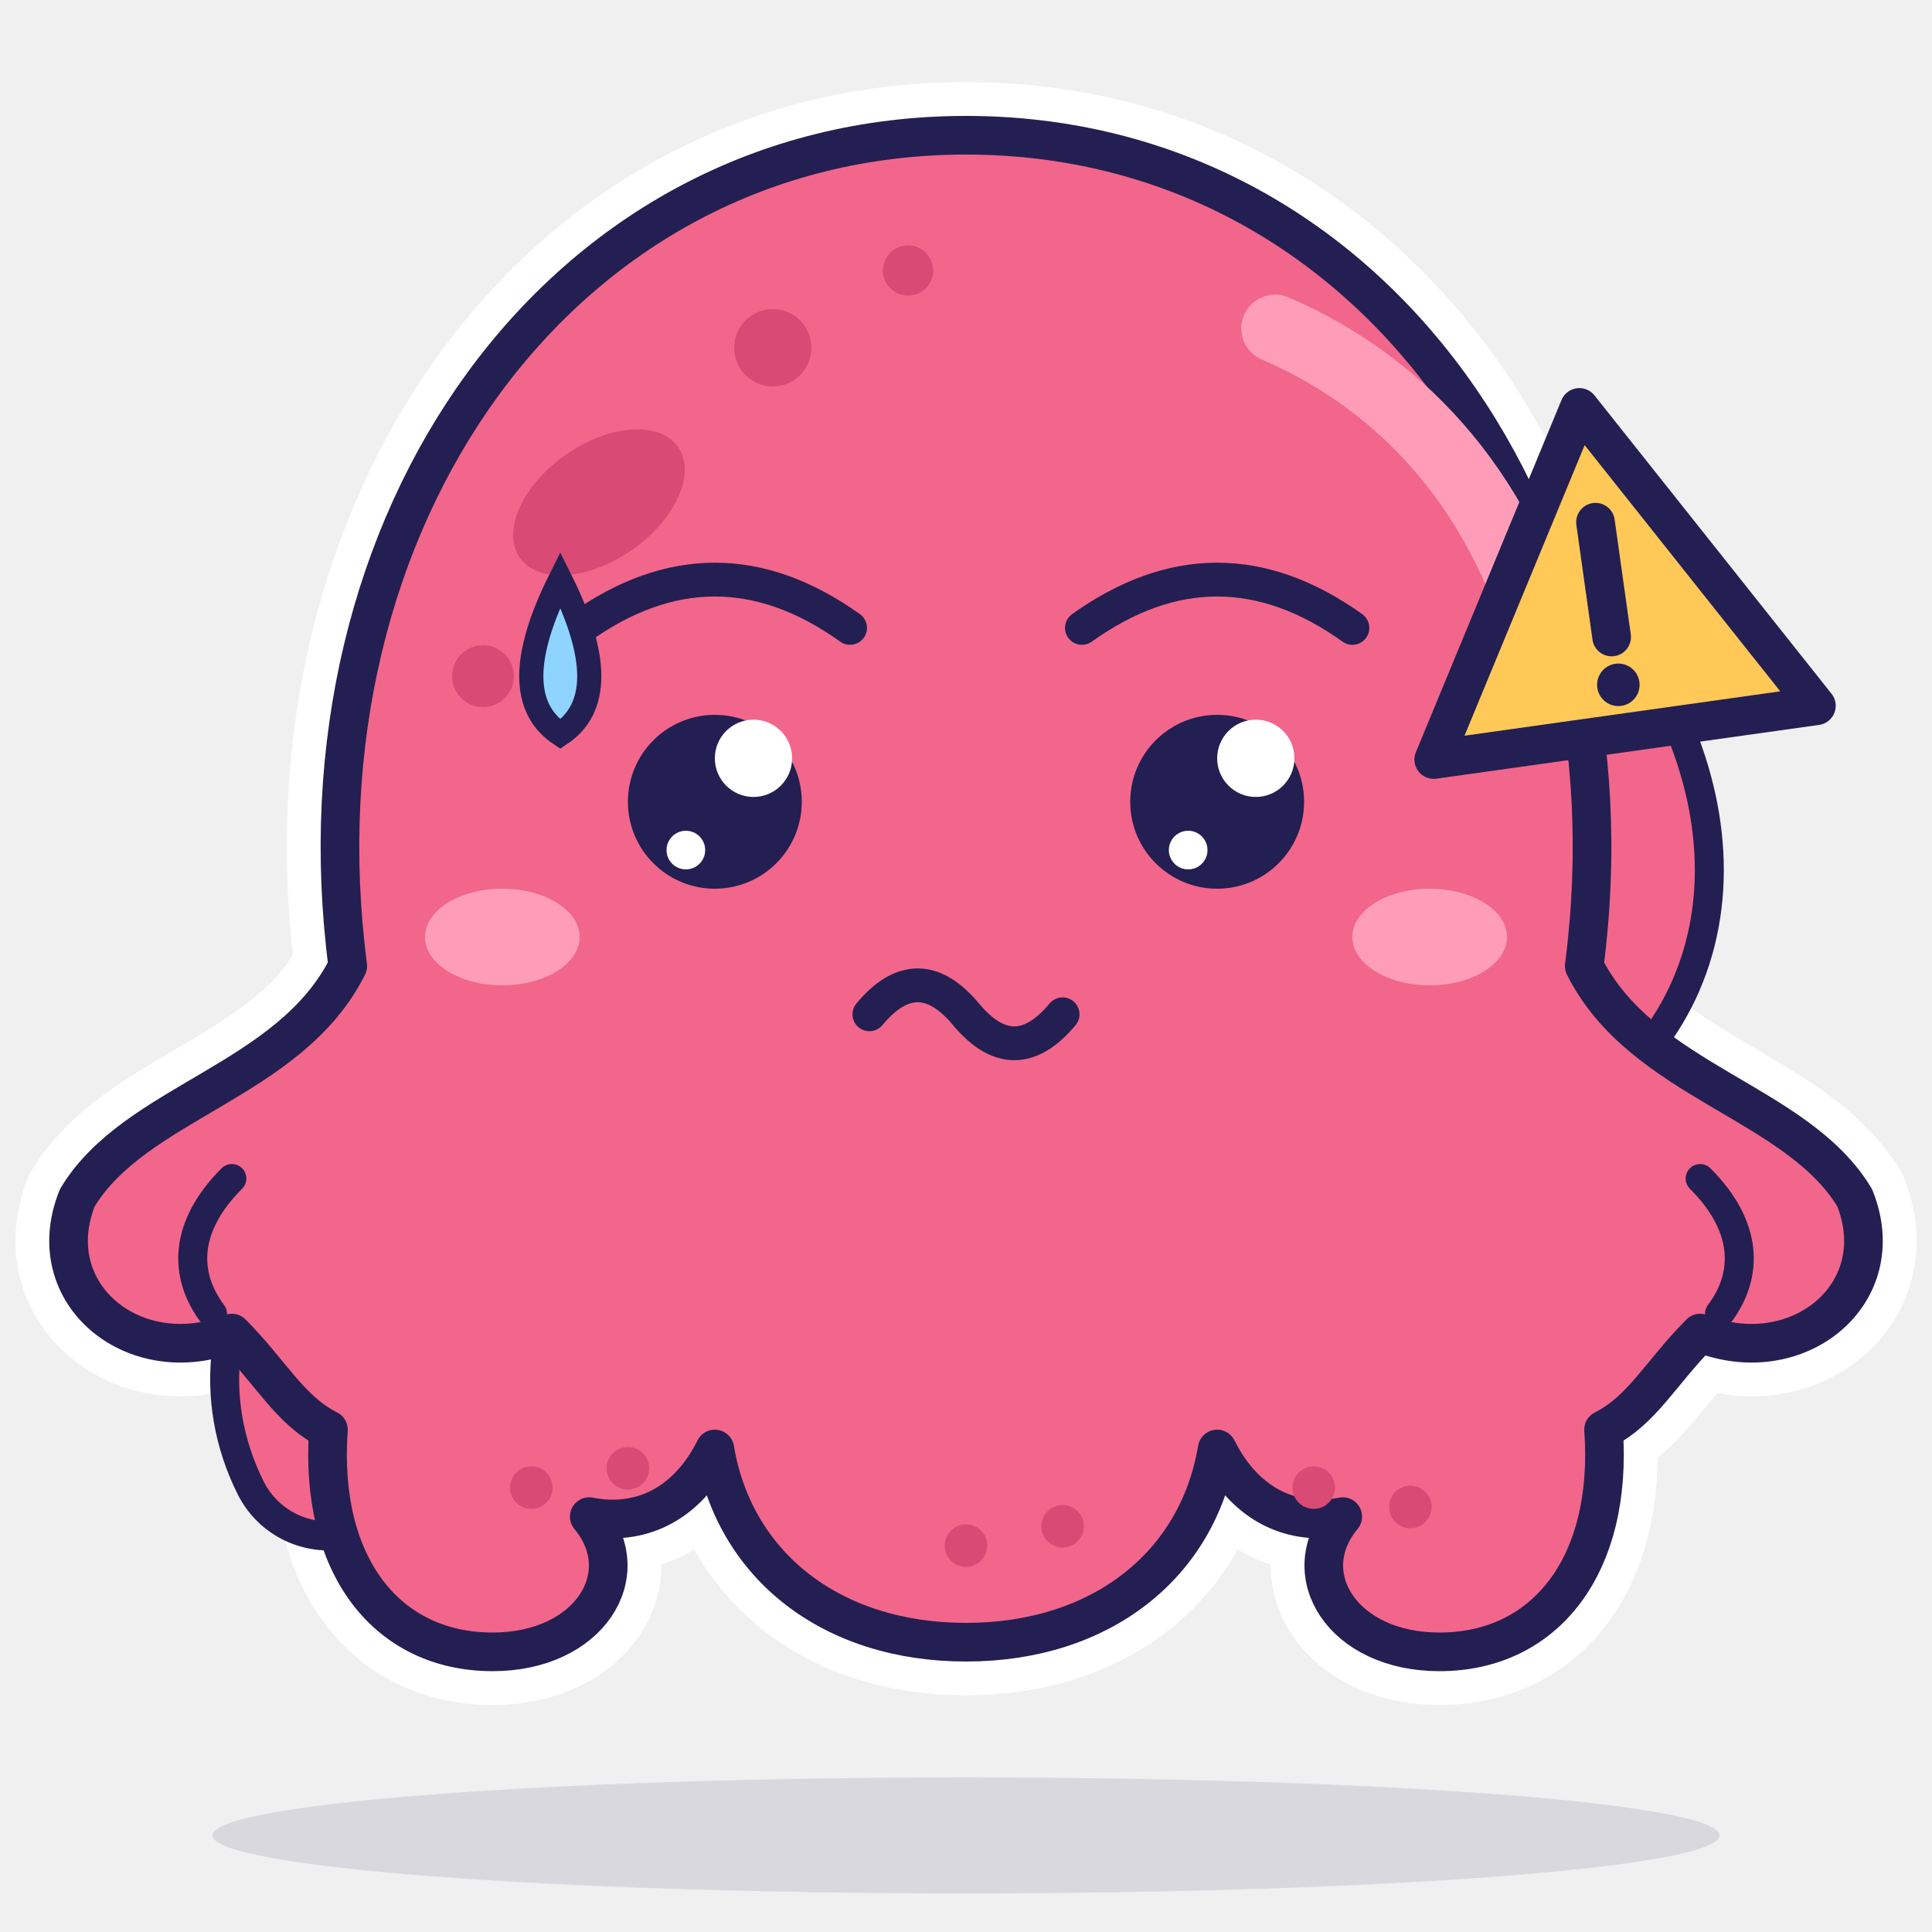
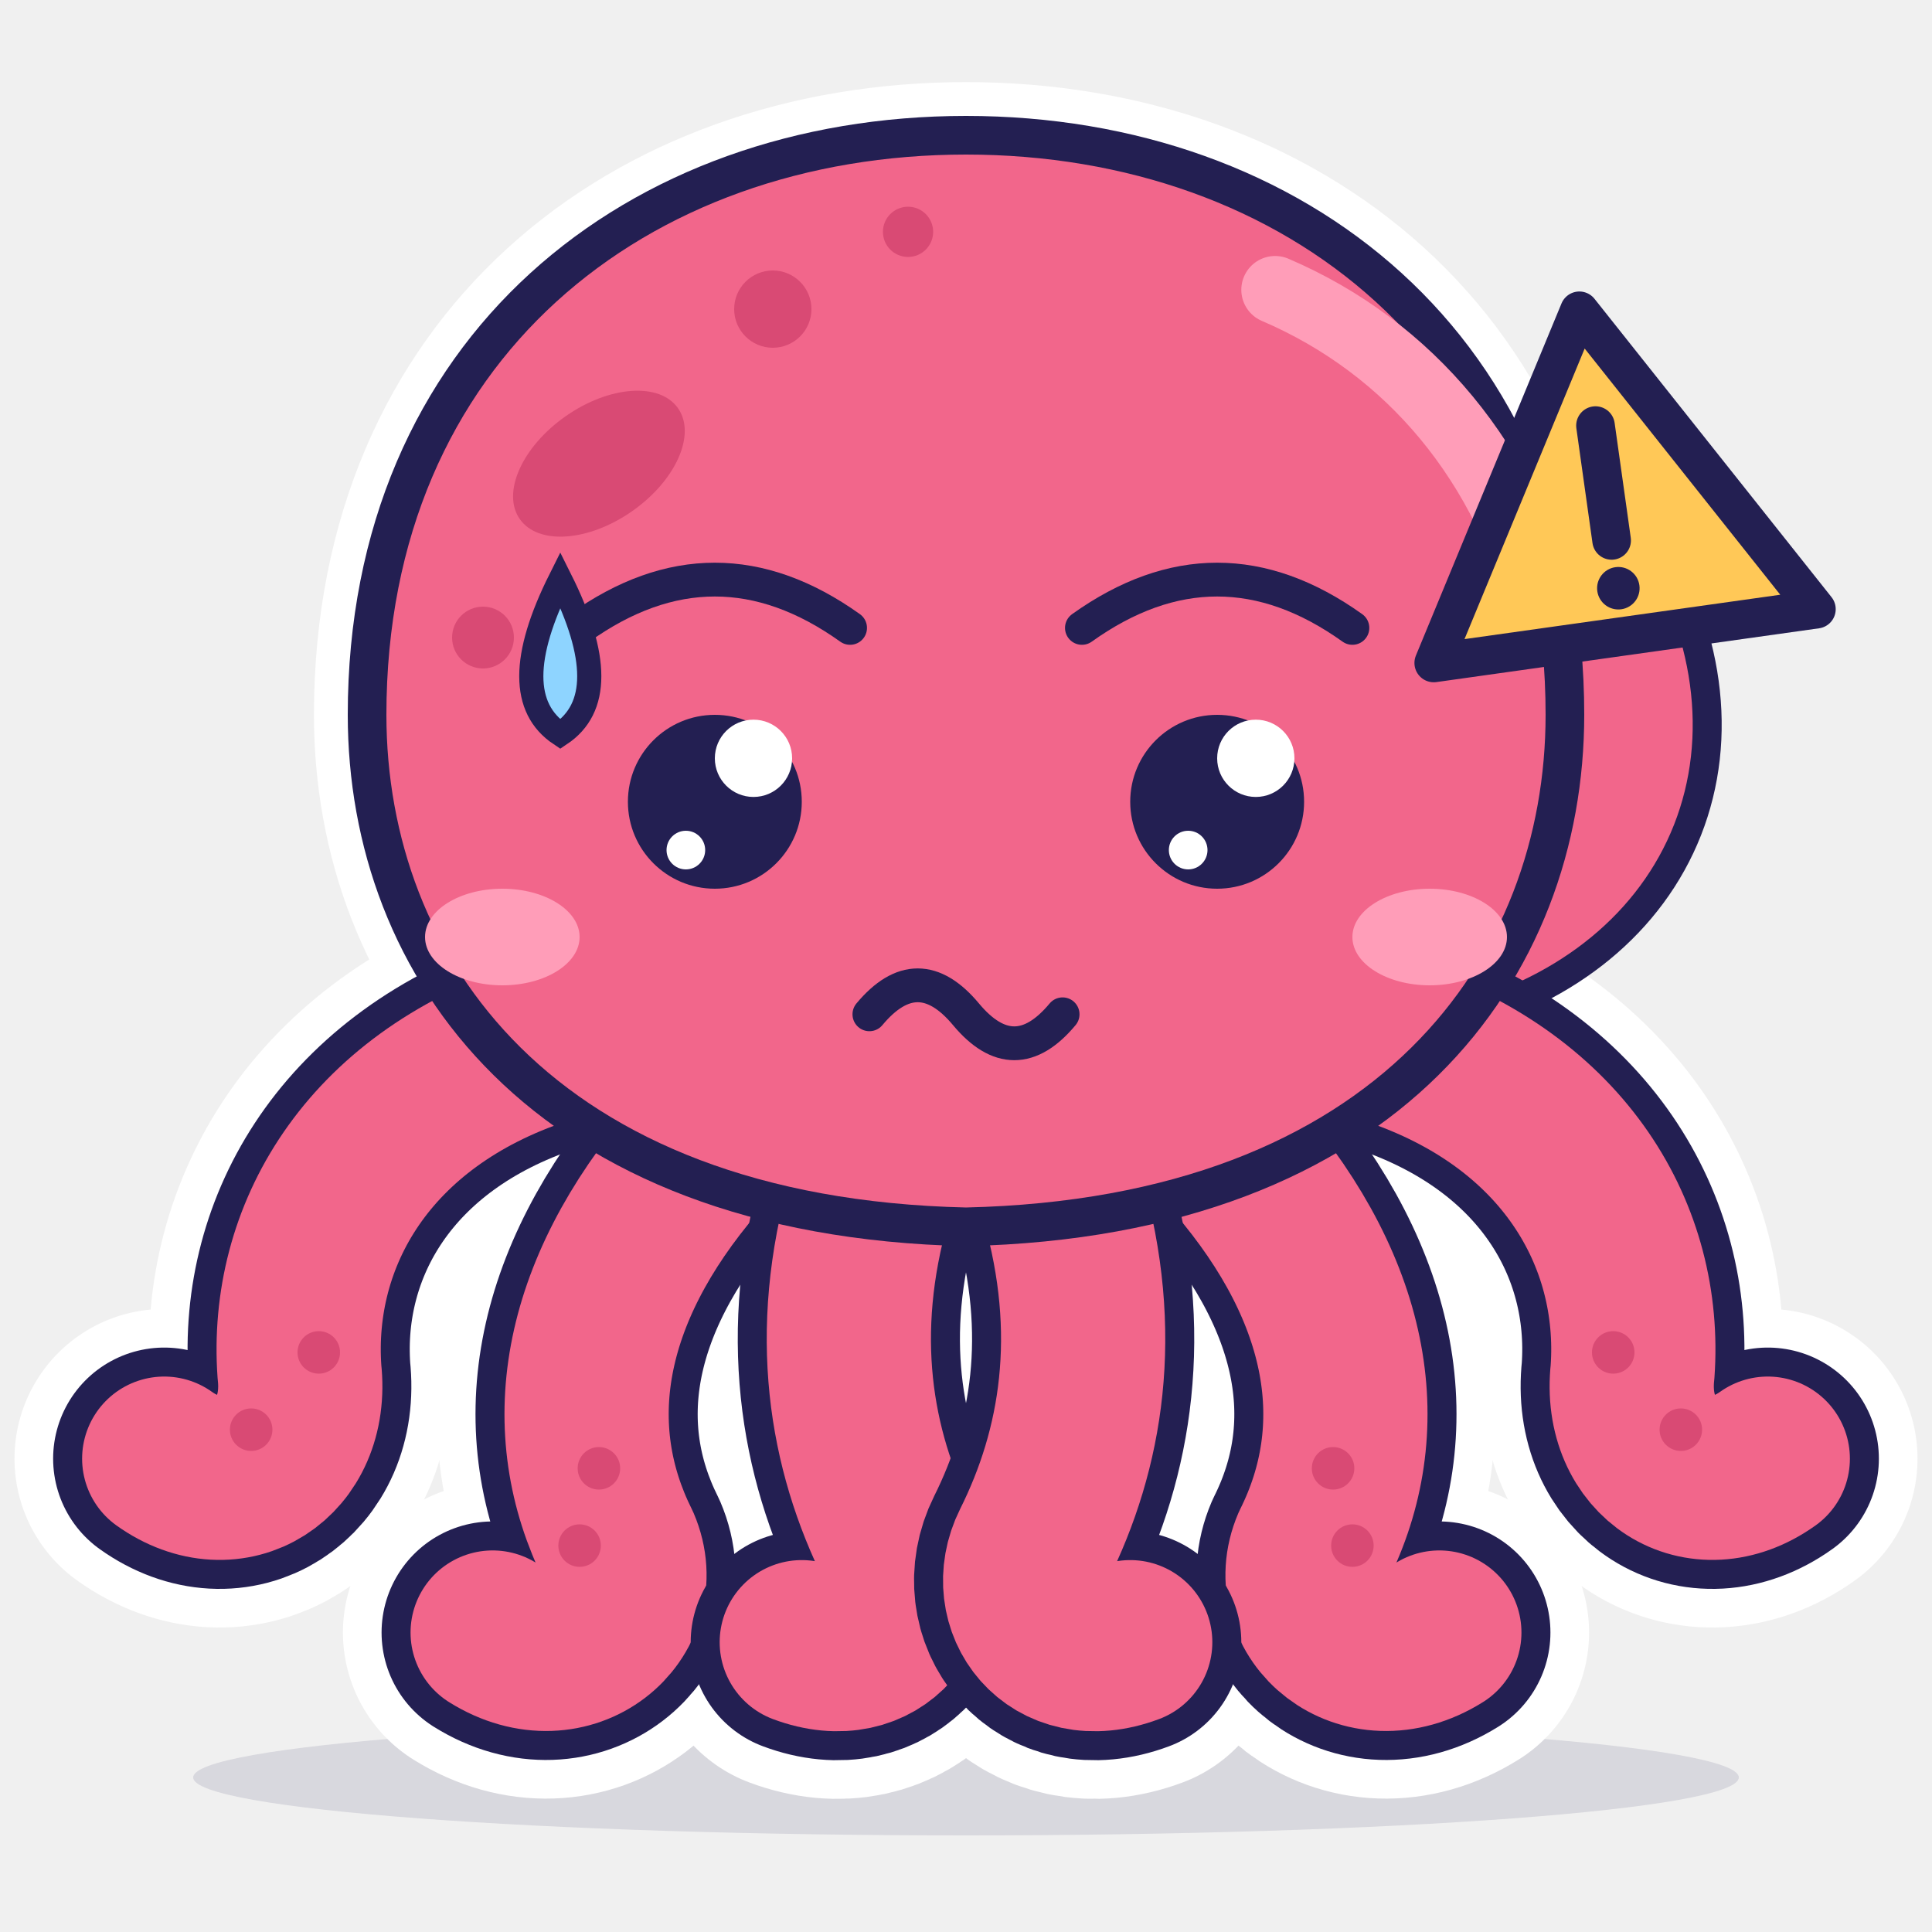
<svg xmlns="http://www.w3.org/2000/svg" viewBox="0 0 200 200" role="img" aria-label="Pouple the octopus">
-   <ellipse cx="100" cy="190" rx="78" ry="6" fill="#231F52" opacity=".12" />
-   <path d="M36 100 C30 54 58 14 100 14 C142 14 170 54 164 100 C170 112 186 114 192 124 C196 134 186 142 176 138 C172 142 170 146 166 148 C167 162 160 171 149 171 C139 171 134 163 139 157 C134 158 129 156 126 150 C124 162 114 170 100 170 C86 170 76 162 74 150 C71 156 66 158 61 157 C66 163 61 171 51 171 C40 171 33 162 34 148 C30 146 28 142 24 138 C14 142 4 134 8 124 C14 114 30 112 36 100 Z" fill="#fff" stroke="#fff" stroke-width="11" stroke-linejoin="round" />
-   <path d="M144 112 C164 110 172 96 166 80" fill="none" stroke="#231F52" stroke-width="21" stroke-linecap="round" stroke-linejoin="round" />
-   <path d="M144 112 C164 110 172 96 166 80" fill="none" stroke="#F2668B" stroke-width="15" stroke-linecap="round" stroke-linejoin="round" />
-   <path d="M56 122 C38 124 28 138 34 150" fill="none" stroke="#231F52" stroke-width="21" stroke-linecap="round" stroke-linejoin="round" />
-   <path d="M56 122 C38 124 28 138 34 150" fill="none" stroke="#F2668B" stroke-width="15" stroke-linecap="round" stroke-linejoin="round" />
-   <path d="M36 100 C30 54 58 14 100 14 C142 14 170 54 164 100 C170 112 186 114 192 124 C196 134 186 142 176 138 C172 142 170 146 166 148 C167 162 160 171 149 171 C139 171 134 163 139 157 C134 158 129 156 126 150 C124 162 114 170 100 170 C86 170 76 162 74 150 C71 156 66 158 61 157 C66 163 61 171 51 171 C40 171 33 162 34 148 C30 146 28 142 24 138 C14 142 4 134 8 124 C14 114 30 112 36 100 Z" fill="#F2668B" stroke="#231F52" stroke-width="4" stroke-linejoin="round" />
-   <path d="M176 122 C181 127 181 132 178 136" fill="none" stroke="#231F52" stroke-width="3" stroke-linecap="round" />
-   <path d="M24 122 C19 127 19 132 22 136" fill="none" stroke="#231F52" stroke-width="3" stroke-linecap="round" />
-   <path d="M132 34 C146 40 156 52 160 68" fill="none" stroke="#FF9DB8" stroke-width="7" stroke-linecap="round" />
-   <ellipse cx="62" cy="52" rx="10" ry="6" transform="rotate(-35 62 52)" fill="#D94A74" />
-   <circle cx="80" cy="36" r="4" fill="#D94A74" />
-   <circle cx="50" cy="70" r="3.2" fill="#D94A74" />
-   <circle cx="94" cy="28" r="2.6" fill="#D94A74" />
-   <circle cx="146" cy="156" r="2.2" fill="#D94A74" />
-   <circle cx="136" cy="154" r="2.2" fill="#D94A74" />
-   <circle cx="100" cy="160" r="2.2" fill="#D94A74" />
-   <circle cx="110" cy="158" r="2.2" fill="#D94A74" />
-   <circle cx="55" cy="154" r="2.2" fill="#D94A74" />
-   <circle cx="65" cy="152" r="2.2" fill="#D94A74" />
+   <ellipse cx="100" cy="184" rx="80" ry="6" fill="#231F52" opacity=".12" />
+   <path d="M56 108 C38 114 30 128 31 142 C32 151 24 156 17 151" fill="none" stroke="#fff" stroke-width="31" stroke-linecap="round" stroke-linejoin="round" />
+   <path d="M72 120 C60 134 58 148 64 160 C67 167 59 174 51 169" fill="none" stroke="#fff" stroke-width="31" stroke-linecap="round" stroke-linejoin="round" />
+   <path d="M90 124 C86 138 88 150 93 160 C96 166 91 173 83 170" fill="none" stroke="#fff" stroke-width="31" stroke-linecap="round" stroke-linejoin="round" />
+   <path d="M144 108 C162 114 170 128 169 142 C168 151 176 156 183 151" fill="none" stroke="#fff" stroke-width="31" stroke-linecap="round" stroke-linejoin="round" />
+   <path d="M128 120 C140 134 142 148 136 160 C133 167 141 174 149 169" fill="none" stroke="#fff" stroke-width="31" stroke-linecap="round" stroke-linejoin="round" />
+   <path d="M110 124 C114 138 112 150 107 160 C104 166 109 173 117 170" fill="none" stroke="#fff" stroke-width="31" stroke-linecap="round" stroke-linejoin="round" />
+   <path d="M38 74 C38 36 66 14 100 14 C134 14 162 36 162 74 C162 100 144 126 100 127 C56 126 38 100 38 74 Z" fill="#fff" stroke="#fff" stroke-width="11" stroke-linejoin="round" />
+   <path d="M142 98 C162 96 172 82 166 66" fill="none" stroke="#231F52" stroke-width="21" stroke-linecap="round" stroke-linejoin="round" />
+   <path d="M142 98 C162 96 172 82 166 66" fill="none" stroke="#F2668B" stroke-width="15" stroke-linecap="round" stroke-linejoin="round" />
+   <path d="M56 108 C38 114 30 128 31 142 C32 151 24 156 17 151" fill="none" stroke="#231F52" stroke-width="23" stroke-linecap="round" stroke-linejoin="round" />
+   <path d="M56 108 C38 114 30 128 31 142 C32 151 24 156 17 151" fill="none" stroke="#F2668B" stroke-width="17" stroke-linecap="round" stroke-linejoin="round" />
+   <path d="M72 120 C60 134 58 148 64 160 C67 167 59 174 51 169" fill="none" stroke="#231F52" stroke-width="23" stroke-linecap="round" stroke-linejoin="round" />
+   <path d="M72 120 C60 134 58 148 64 160 C67 167 59 174 51 169" fill="none" stroke="#F2668B" stroke-width="17" stroke-linecap="round" stroke-linejoin="round" />
+   <path d="M90 124 C86 138 88 150 93 160 C96 166 91 173 83 170" fill="none" stroke="#231F52" stroke-width="23" stroke-linecap="round" stroke-linejoin="round" />
+   <path d="M90 124 C86 138 88 150 93 160 C96 166 91 173 83 170" fill="none" stroke="#F2668B" stroke-width="17" stroke-linecap="round" stroke-linejoin="round" />
+   <path d="M144 108 C162 114 170 128 169 142 C168 151 176 156 183 151" fill="none" stroke="#231F52" stroke-width="23" stroke-linecap="round" stroke-linejoin="round" />
+   <path d="M144 108 C162 114 170 128 169 142 C168 151 176 156 183 151" fill="none" stroke="#F2668B" stroke-width="17" stroke-linecap="round" stroke-linejoin="round" />
+   <path d="M128 120 C140 134 142 148 136 160 C133 167 141 174 149 169" fill="none" stroke="#231F52" stroke-width="23" stroke-linecap="round" stroke-linejoin="round" />
+   <path d="M128 120 C140 134 142 148 136 160 C133 167 141 174 149 169" fill="none" stroke="#F2668B" stroke-width="17" stroke-linecap="round" stroke-linejoin="round" />
+   <path d="M110 124 C114 138 112 150 107 160 C104 166 109 173 117 170" fill="none" stroke="#231F52" stroke-width="23" stroke-linecap="round" stroke-linejoin="round" />
+   <path d="M110 124 C114 138 112 150 107 160 C104 166 109 173 117 170" fill="none" stroke="#F2668B" stroke-width="17" stroke-linecap="round" stroke-linejoin="round" />
+   <path d="M38 74 C38 36 66 14 100 14 C134 14 162 36 162 74 C162 100 144 126 100 127 C56 126 38 100 38 74 Z" fill="#F2668B" stroke="#231F52" stroke-width="4" stroke-linejoin="round" />
+   <path d="M132 30 C146 36 156 48 160 64" fill="none" stroke="#FF9DB8" stroke-width="7" stroke-linecap="round" />
+   <ellipse cx="62" cy="48" rx="10" ry="6" transform="rotate(-35 62 48)" fill="#D94A74" />
+   <circle cx="80" cy="32" r="4" fill="#D94A74" />
+   <circle cx="50" cy="66" r="3.2" fill="#D94A74" />
+   <circle cx="94" cy="24" r="2.6" fill="#D94A74" />
+   <circle cx="26" cy="148" r="2.2" fill="#D94A74" />
+   <circle cx="33" cy="140" r="2.2" fill="#D94A74" />
+   <circle cx="174" cy="148" r="2.2" fill="#D94A74" />
+   <circle cx="167" cy="140" r="2.2" fill="#D94A74" />
+   <circle cx="60" cy="160" r="2.2" fill="#D94A74" />
+   <circle cx="62" cy="152" r="2.2" fill="#D94A74" />
+   <circle cx="140" cy="160" r="2.2" fill="#D94A74" />
+   <circle cx="138" cy="152" r="2.2" fill="#D94A74" />
  <g transform="translate(0 -15)">
    <ellipse cx="52" cy="112" rx="8" ry="5" fill="#FF9DB8" />
    <ellipse cx="148" cy="112" rx="8" ry="5" fill="#FF9DB8" />
    <circle cx="74" cy="98" r="9" fill="#231F52" />
    <circle cx="126" cy="98" r="9" fill="#231F52" />
    <circle cx="78" cy="93.5" r="4" fill="#fff" />
    <circle cx="130" cy="93.5" r="4" fill="#fff" />
    <circle cx="71" cy="103" r="2" fill="#fff" />
    <circle cx="123" cy="103" r="2" fill="#fff" />
    <path d="M60 80 Q74 70 88 80" fill="none" stroke="#231F52" stroke-width="3.5" stroke-linecap="round" />
    <path d="M112 80 Q126 70 140 80" fill="none" stroke="#231F52" stroke-width="3.5" stroke-linecap="round" />
    <path d="M90 120 Q95 114 100 120 T110 120" fill="none" stroke="#231F52" stroke-width="3.5" stroke-linecap="round" />
  </g>
-   <g transform="translate(146 40) rotate(-8 20 20)">
+   <g transform="translate(146 30) rotate(-8 20 20)">
    <path d="M20 2 L40 36 L0 36 Z" fill="#FFC857" stroke="#231F52" stroke-width="4" stroke-linejoin="round" />
    <path d="M20 14 V26" stroke="#231F52" stroke-width="4" stroke-linecap="round" />
    <circle cx="20" cy="31" r="2.2" fill="#231F52" />
  </g>
  <path d="M150 62 q6 12 0 16 q-6 -4 0 -16 Z" fill="#8ED4FF" stroke="#231F52" stroke-width="2.5" transform="translate(-92 -2)" />
-   <path d="M30 120 q4 8 0 12 q-4 -4 0 -12 Z" fill="#8ED4FF" stroke="#231F52" stroke-width="2.5" opacity="0" />
</svg>
